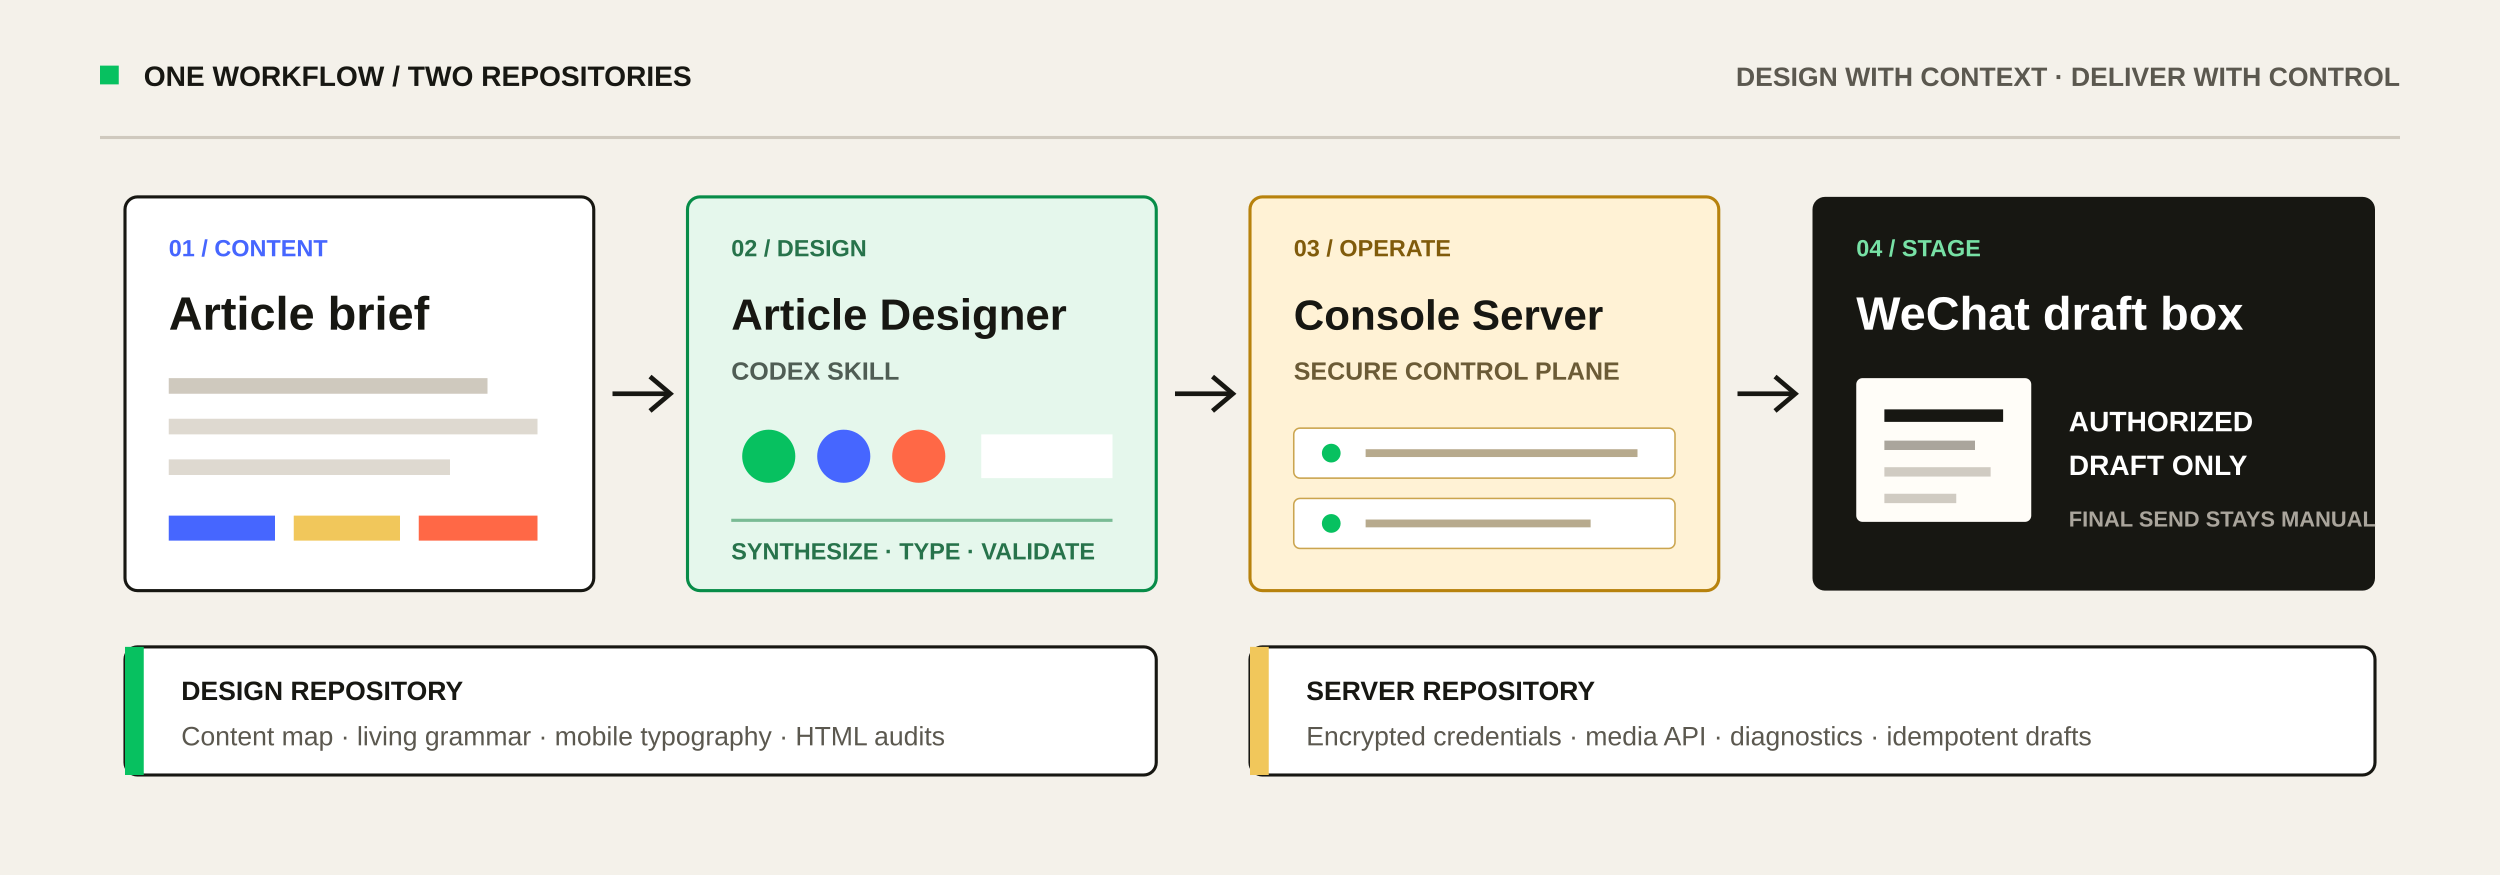
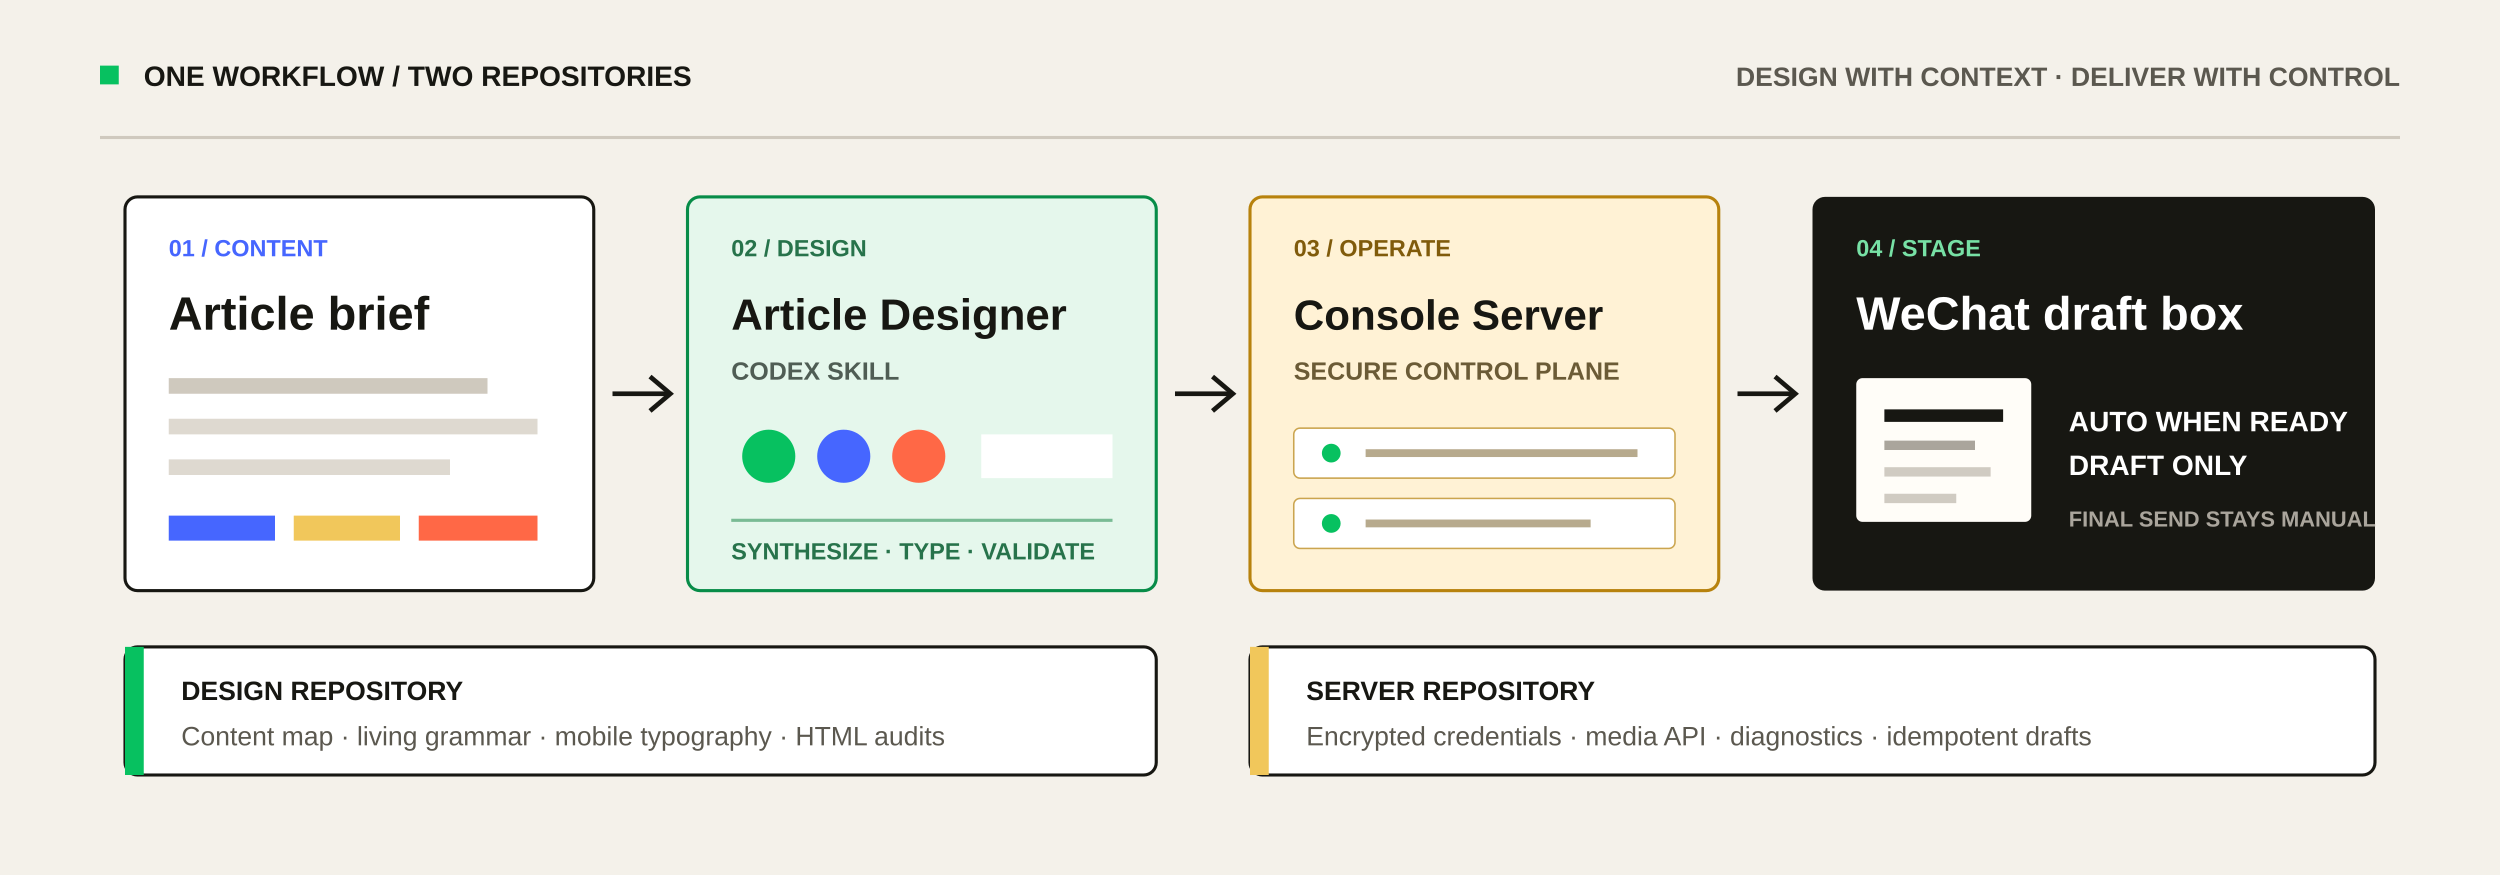
<svg xmlns="http://www.w3.org/2000/svg" width="1600" height="560" viewBox="0 0 1600 560" role="img" aria-labelledby="title desc">
  <rect width="1600" height="560" fill="#F4F1EA" />
  <rect x="64" y="42" width="12" height="12" fill="#07C160" />
  <text x="92" y="55" fill="#171712" font-family="Arial, sans-serif" font-size="18" font-weight="700">ONE WORKFLOW / TWO REPOSITORIES</text>
  <text x="1536" y="55" fill="#5B584F" font-family="Arial, sans-serif" font-size="17" font-weight="700" text-anchor="end">DESIGN WITH CONTEXT · DELIVER WITH CONTROL</text>
  <path d="M64 88H1536" stroke="#CFC9BE" stroke-width="2" />
  <g>
    <rect x="80" y="126" width="300" height="252" rx="8" fill="#FFFFFF" stroke="#171712" stroke-width="2" />
    <text x="108" y="164" fill="#4666FF" font-family="Arial, sans-serif" font-size="15" font-weight="700">01 / CONTENT</text>
    <text x="108" y="211" fill="#171712" font-family="Arial, sans-serif" font-size="30" font-weight="800">Article brief</text>
    <rect x="108" y="242" width="204" height="10" fill="#CFC9BE" />
    <rect x="108" y="268" width="236" height="10" fill="#DED9D0" />
    <rect x="108" y="294" width="180" height="10" fill="#DED9D0" />
    <rect x="108" y="330" width="68" height="16" fill="#4666FF" />
    <rect x="188" y="330" width="68" height="16" fill="#F1C75B" />
    <rect x="268" y="330" width="76" height="16" fill="#FF6846" />
  </g>
  <path d="M392 252H428" stroke="#171712" stroke-width="3" />
  <path d="M416 241L429 252 416 263" fill="none" stroke="#171712" stroke-width="3" />
  <g>
    <rect x="440" y="126" width="300" height="252" rx="8" fill="#E5F7EC" stroke="#078C48" stroke-width="2" />
    <text x="468" y="164" fill="#27734B" font-family="Arial, sans-serif" font-size="15" font-weight="700">02 / DESIGN</text>
    <text x="468" y="211" fill="#171712" font-family="Arial, sans-serif" font-size="28" font-weight="800">Article Designer</text>
    <text x="468" y="243" fill="#4F5D54" font-family="Arial, sans-serif" font-size="16" font-weight="700">CODEX SKILL</text>
    <circle cx="492" cy="292" r="17" fill="#07C160" />
    <circle cx="540" cy="292" r="17" fill="#4666FF" />
    <circle cx="588" cy="292" r="17" fill="#FF6846" />
    <rect x="628" y="278" width="84" height="28" fill="#FFFFFF" />
    <path d="M468 333H712" stroke="#79BB94" stroke-width="2" />
    <text x="468" y="358" fill="#27734B" font-family="Arial, sans-serif" font-size="15" font-weight="700">SYNTHESIZE · TYPE · VALIDATE</text>
  </g>
  <path d="M752 252H788" stroke="#171712" stroke-width="3" />
  <path d="M776 241L789 252 776 263" fill="none" stroke="#171712" stroke-width="3" />
  <g>
    <rect x="800" y="126" width="300" height="252" rx="8" fill="#FFF2D5" stroke="#B7820D" stroke-width="2" />
    <text x="828" y="164" fill="#805B0B" font-family="Arial, sans-serif" font-size="15" font-weight="700">03 / OPERATE</text>
    <text x="828" y="211" fill="#171712" font-family="Arial, sans-serif" font-size="27" font-weight="800">Console Server</text>
    <text x="828" y="243" fill="#6B5B36" font-family="Arial, sans-serif" font-size="16" font-weight="700">SECURE CONTROL PLANE</text>
    <rect x="828" y="274" width="244" height="32" rx="4" fill="#FFFFFF" stroke="#CBA54F" />
    <circle cx="852" cy="290" r="6" fill="#07C160" />
    <path d="M874 290H1048" stroke="#B7AA8D" stroke-width="5" />
    <rect x="828" y="319" width="244" height="32" rx="4" fill="#FFFFFF" stroke="#CBA54F" />
    <circle cx="852" cy="335" r="6" fill="#07C160" />
    <path d="M874 335H1018" stroke="#B7AA8D" stroke-width="5" />
  </g>
  <path d="M1112 252H1148" stroke="#171712" stroke-width="3" />
  <path d="M1136 241L1149 252 1136 263" fill="none" stroke="#171712" stroke-width="3" />
  <g>
    <rect x="1160" y="126" width="360" height="252" rx="8" fill="#171712" />
    <text x="1188" y="164" fill="#77E1A5" font-family="Arial, sans-serif" font-size="15" font-weight="700">04 / STAGE</text>
    <text x="1188" y="211" fill="#FFFFFF" font-family="Arial, sans-serif" font-size="30" font-weight="800">WeChat draft box</text>
    <rect x="1188" y="242" width="112" height="92" rx="4" fill="#FFFDF8" />
    <rect x="1206" y="262" width="76" height="8" fill="#171712" />
    <rect x="1206" y="282" width="58" height="6" fill="#AAA59C" />
    <rect x="1206" y="299" width="68" height="6" fill="#D0CBC2" />
    <rect x="1206" y="316" width="46" height="6" fill="#D0CBC2" />
-     <text x="1324" y="276" fill="#FFFFFF" font-family="Arial, sans-serif" font-size="18" font-weight="700">AUTHORIZED</text>
+     <text x="1324" y="276" fill="#FFFFFF" font-family="Arial, sans-serif" font-size="18" font-weight="700">AUTO WHEN READY</text>
    <text x="1324" y="304" fill="#FFFFFF" font-family="Arial, sans-serif" font-size="18" font-weight="700">DRAFT ONLY</text>
    <text x="1324" y="337" fill="#AAA59C" font-family="Arial, sans-serif" font-size="14" font-weight="700">FINAL SEND STAYS MANUAL</text>
  </g>
  <rect x="80" y="414" width="660" height="82" rx="8" fill="#FFFFFF" stroke="#171712" stroke-width="2" />
  <rect x="80" y="414" width="12" height="82" fill="#07C160" />
  <text x="116" y="448" fill="#171712" font-family="Arial, sans-serif" font-size="17" font-weight="800">DESIGN REPOSITORY</text>
  <text x="116" y="477" fill="#5B584F" font-family="Arial, sans-serif" font-size="17">Content map · living grammar · mobile typography · HTML audits</text>
  <rect x="800" y="414" width="720" height="82" rx="8" fill="#FFFFFF" stroke="#171712" stroke-width="2" />
  <rect x="800" y="414" width="12" height="82" fill="#F1C75B" />
  <text x="836" y="448" fill="#171712" font-family="Arial, sans-serif" font-size="17" font-weight="800">SERVER REPOSITORY</text>
  <text x="836" y="477" fill="#5B584F" font-family="Arial, sans-serif" font-size="17">Encrypted credentials · media API · diagnostics · idempotent drafts</text>
</svg>
